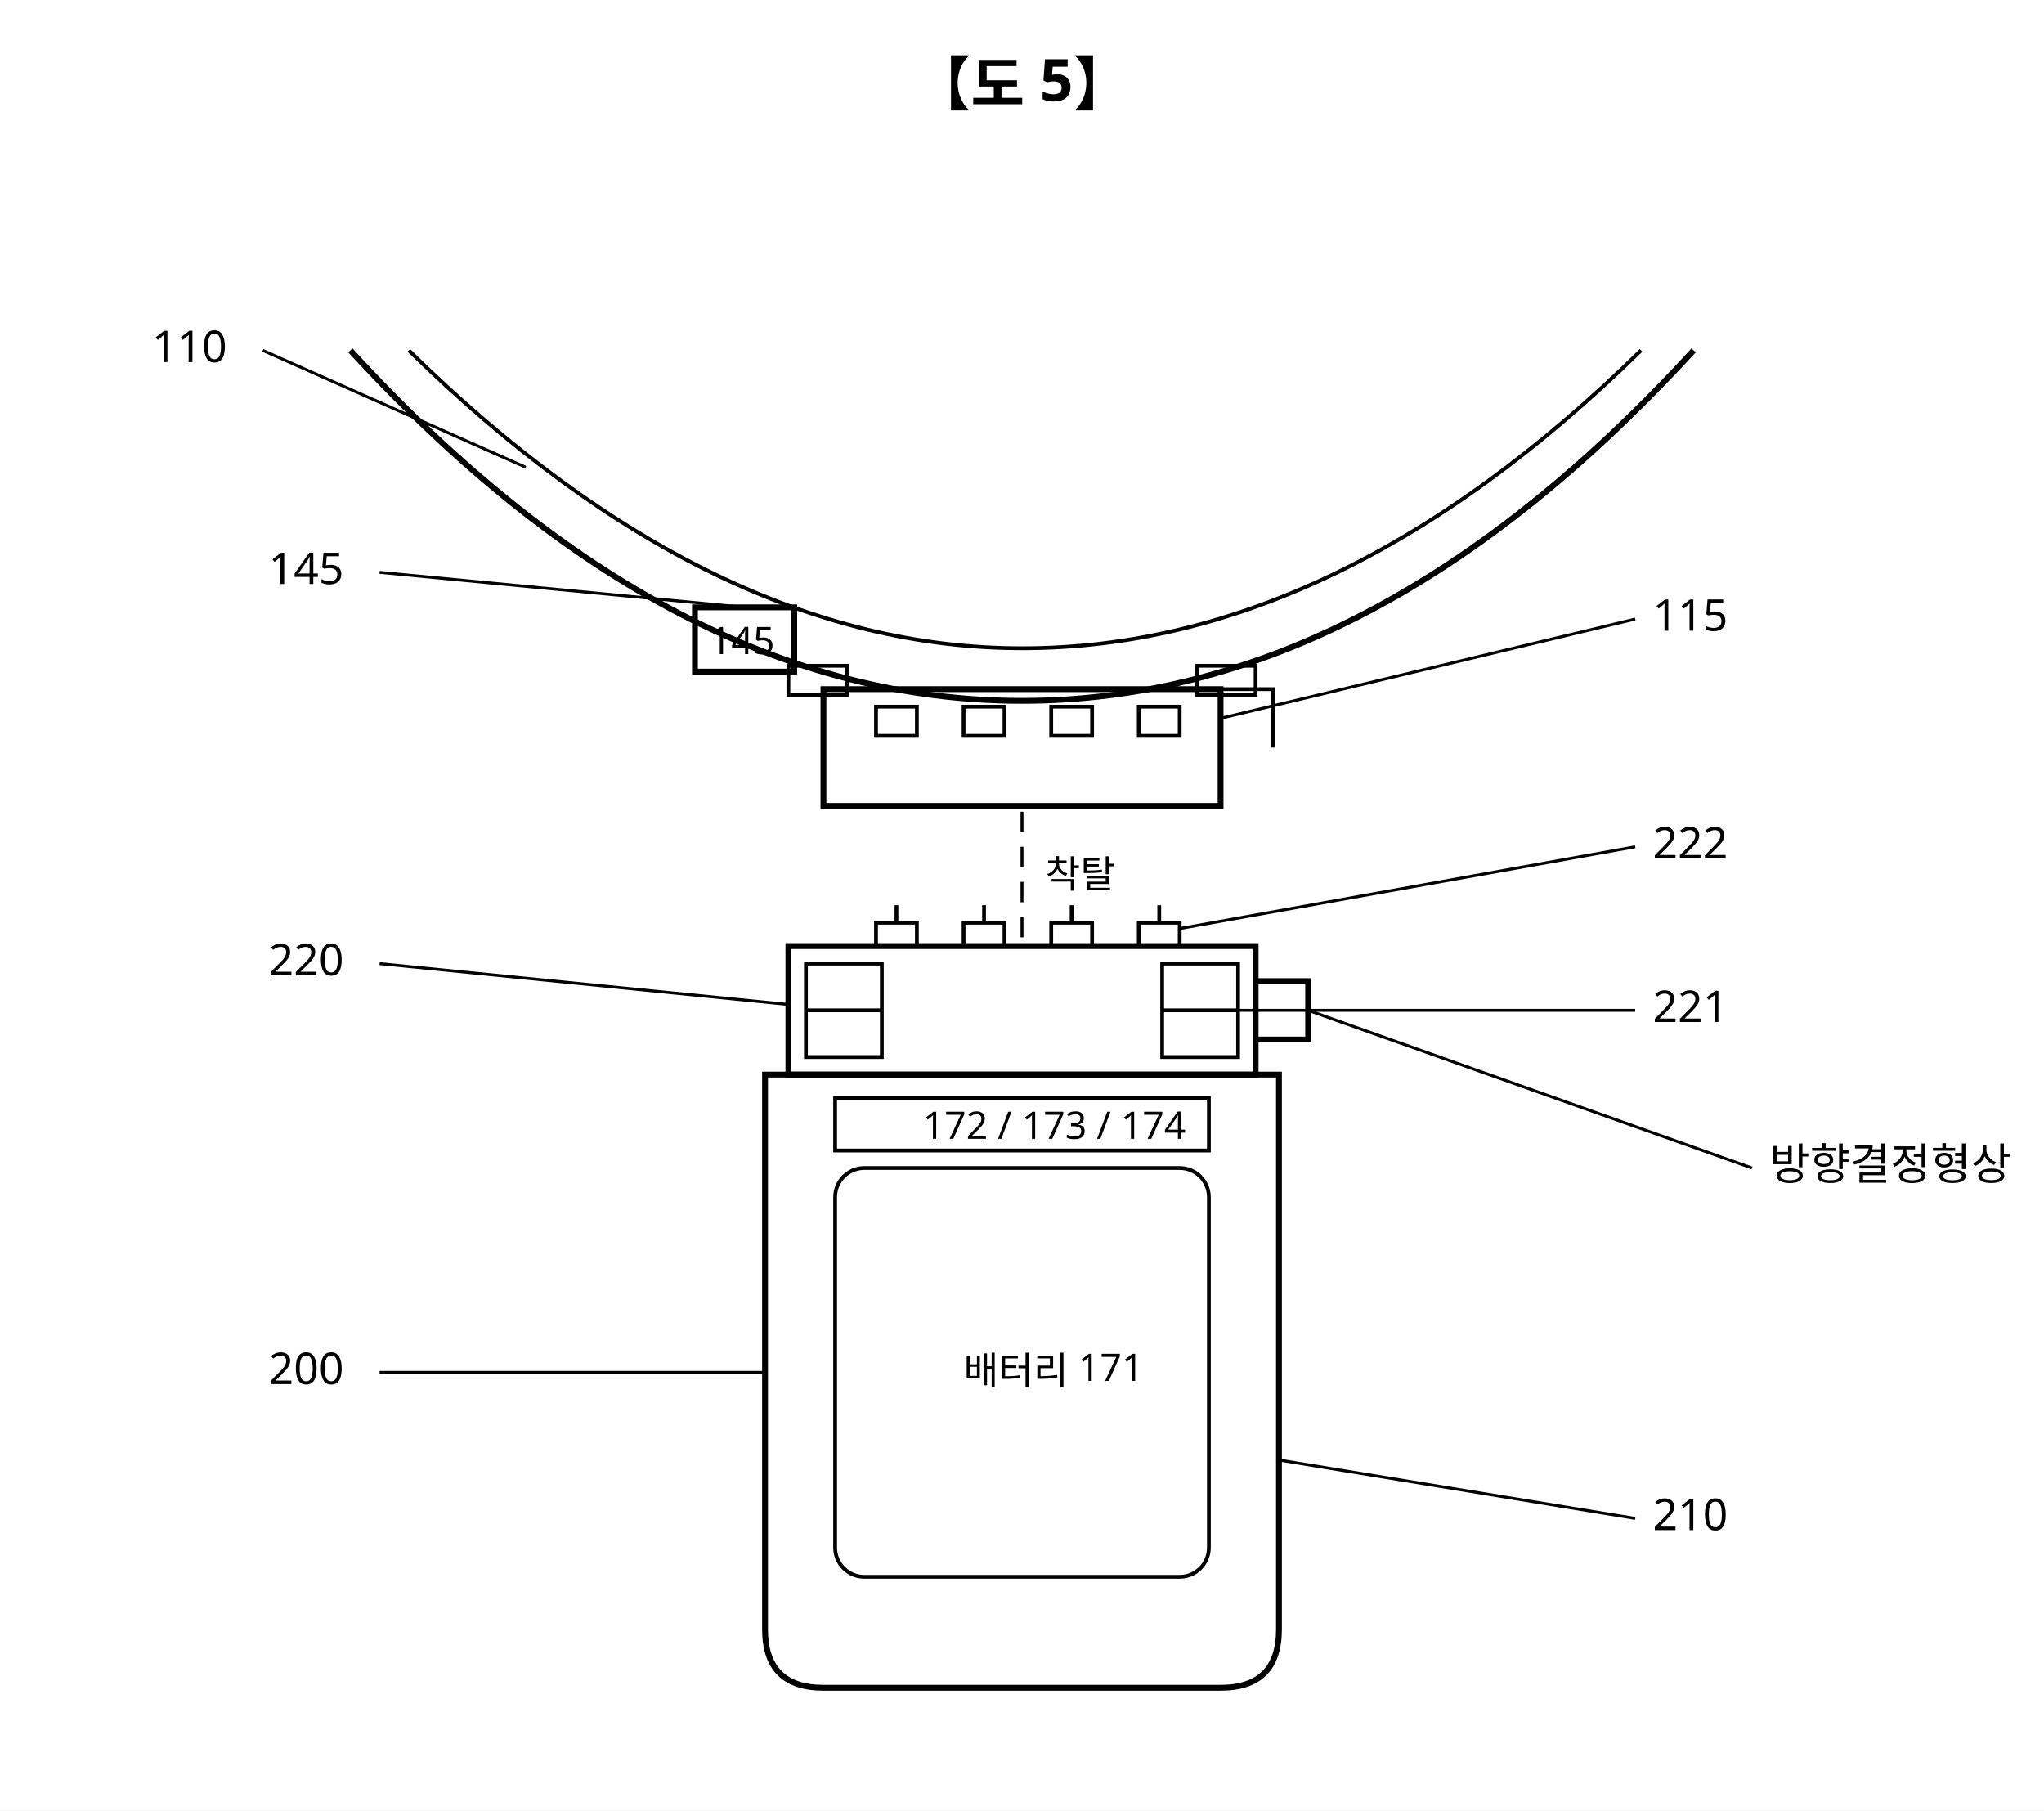
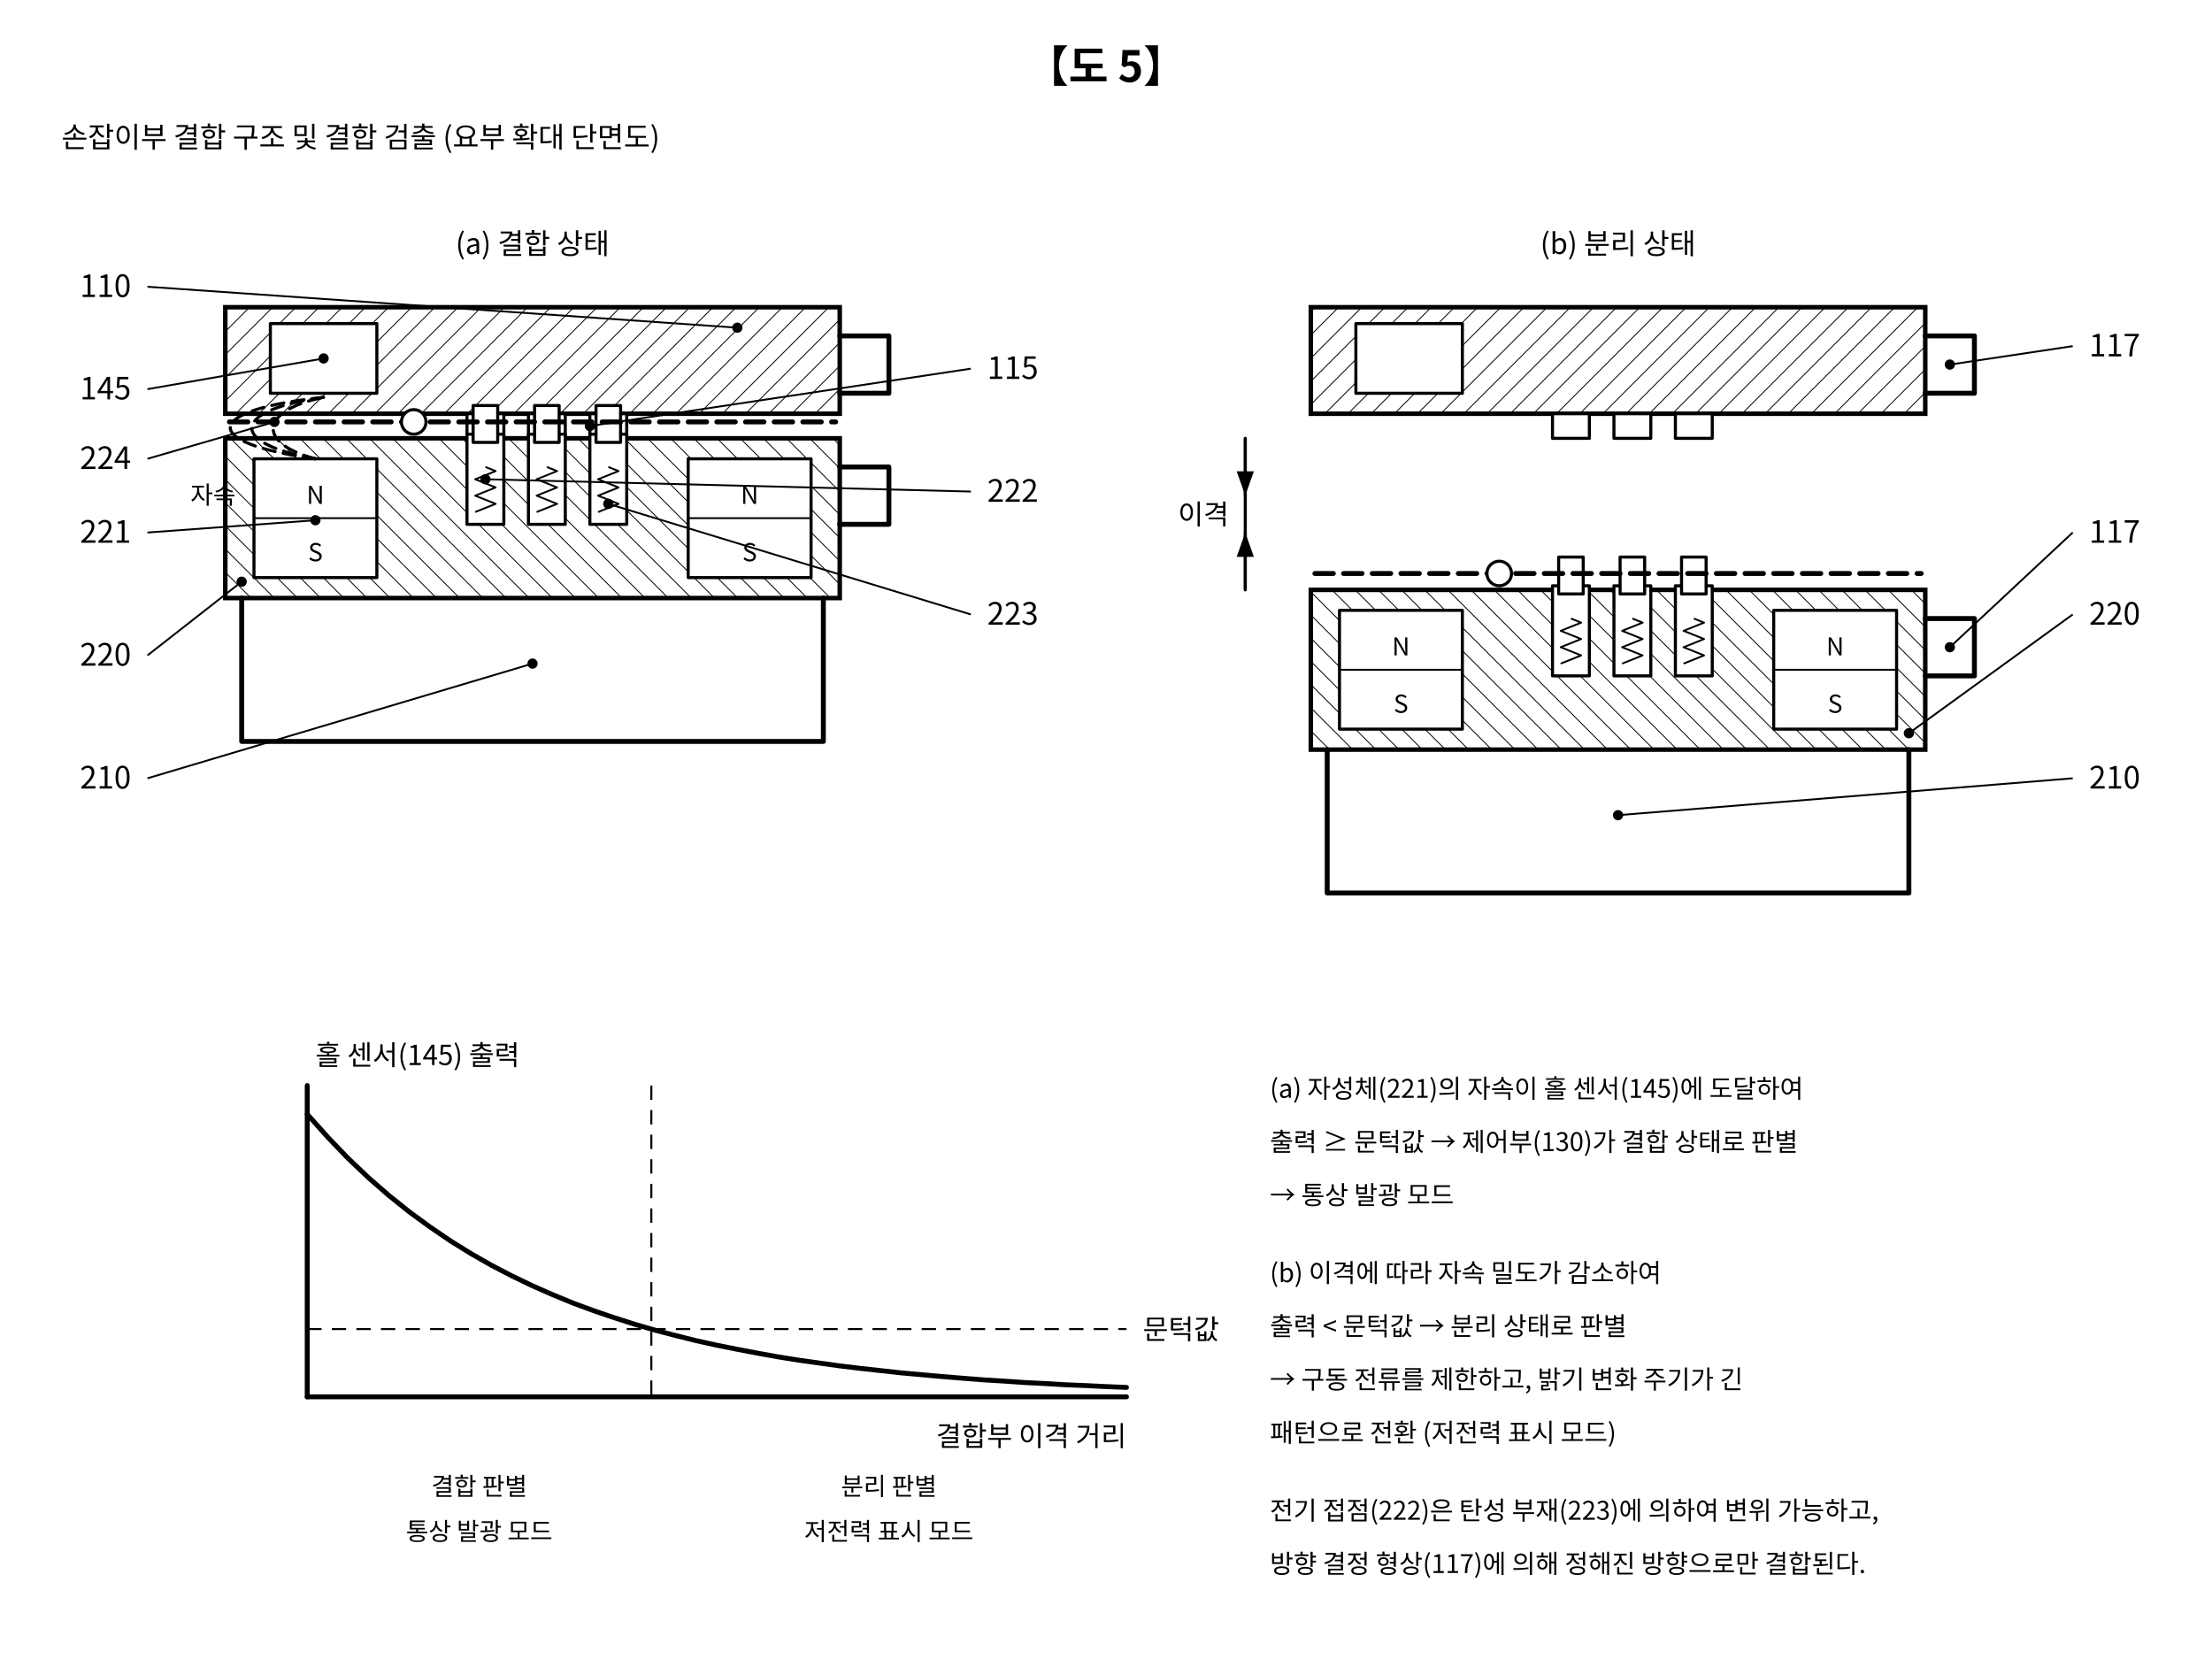
- <svg xmlns="http://www.w3.org/2000/svg" width="700" height="620" viewBox="0 0 700 620">
+ <svg xmlns="http://www.w3.org/2000/svg" width="1080" height="810" viewBox="0 0 1080 810">
  <style>
-  .l{fill:none;stroke:#000;stroke-width:2}
-  .t{fill:none;stroke:#000;stroke-width:1.3}
-  .d{fill:none;stroke:#000;stroke-width:1;stroke-dasharray:7 5}
-  .n{font:15px sans-serif;fill:#000}
-  .cap{font:bold 20px sans-serif;fill:#000;text-anchor:middle}
-  .sm{font:13px sans-serif;fill:#000}
-  .ld{stroke:#000;stroke-width:1}
+  text{font-family:'Noto Sans CJK KR','NanumGothic','DejaVu Sans',sans-serif;fill:#000;stroke:none}
+  .o{fill:none;stroke:#000;stroke-width:2.4;stroke-linejoin:round;stroke-linecap:round}
+  .m{fill:none;stroke:#000;stroke-width:1.5;stroke-linejoin:round;stroke-linecap:round}
+  .f{fill:none;stroke:#000;stroke-width:0.9;stroke-linejoin:round}
+  .hd{fill:none;stroke:#000;stroke-width:1.0;stroke-dasharray:7 5}
+  .ct{fill:none;stroke:#000;stroke-width:1.0;stroke-dasharray:20 4 4 4}
+  .ld{fill:none;stroke:#000;stroke-width:0.9}
+  .ar{fill:none;stroke:#000;stroke-width:1.4;marker-end:url(#ar)}
+  .ar2{fill:none;stroke:#000;stroke-width:1.1;marker-end:url(#ar)}
+  .ray{fill:none;stroke:#000;stroke-width:1.0;stroke-dasharray:6 4;marker-end:url(#ar)}
+  .n{font-size:15px}
+  .ns{font-size:13.5px}
+  .nc{font-size:14px;text-anchor:middle}
+  .ncs{font-size:12px;text-anchor:middle}
+  .cap{font-size:21px;font-weight:700;text-anchor:middle}
+  .sub{font-size:14px}
+  .note{font-size:12.5px}
</style>
-   <rect width="700" height="620" fill="#fff" />
-   <text class="cap" x="350" y="36">【도 5】</text>
-   <path class="l" d="M120,120 q110,120 230,120 q120,0 230,-120" />
-   <path class="t" d="M140,120 q104,102 210,102 q108,0 212,-102" />
-   <path class="l" d="M282,236 h136 v40 h-136 z" />
-   <g class="t">
-     <rect x="300" y="242" width="14" height="10" />
-     <rect x="330" y="242" width="14" height="10" />
-     <rect x="360" y="242" width="14" height="10" />
-     <rect x="390" y="242" width="14" height="10" />
-   </g>
-   <rect class="l" x="238" y="208" width="34" height="22" />
-   <text class="sm" x="243" y="224">145</text>
-   <rect class="t" x="270" y="228" width="20" height="10" />
-   <rect class="t" x="410" y="228" width="20" height="10" />
-   <line class="d" x1="350" y1="278" x2="350" y2="322" />
-   <text class="sm" x="358" y="304">착탈</text>
-   <path class="l" d="M270,324 h160 v44 h-160 z" />
-   <rect class="t" x="276" y="330" width="26" height="32" />
-   <rect class="t" x="398" y="330" width="26" height="32" />
-   <path class="t" d="M276,346 h26 M398,346 h26" />
-   <g class="t">
-     <rect x="300" y="316" width="14" height="8" />
-     <path d="M307,316 v-6" />
-     <rect x="330" y="316" width="14" height="8" />
-     <path d="M337,316 v-6" />
-     <rect x="360" y="316" width="14" height="8" />
-     <path d="M367,316 v-6" />
-     <rect x="390" y="316" width="14" height="8" />
-     <path d="M397,316 v-6" />
-   </g>
-   <path class="l" d="M430,336 h18 v20 h-18" />
-   <path class="t" d="M418,236 h18 v20" />
-   <path class="l" d="M262,368 h176 v190 q0,20 -20,20 h-136 q-20,0 -20,-20 z" />
-   <rect class="t" x="286" y="400" width="128" height="140" rx="10" />
-   <text class="sm" x="330" y="474">배터리 171</text>
-   <rect class="t" x="286" y="376" width="128" height="18" />
-   <text class="sm" x="316" y="390">172 / 173 / 174</text>
-   <circle class="l" cx="350" cy="392" r="0" />
-   <line class="ld" x1="180" y1="160" x2="90" y2="120" />
-   <text class="n" x="52" y="124">110</text>
-   <line class="ld" x1="255" y1="208" x2="130" y2="196" />
-   <text class="n" x="92" y="200">145</text>
-   <line class="ld" x1="418" y1="246" x2="560" y2="212" />
-   <text class="n" x="566" y="216">115</text>
-   <line class="ld" x1="404" y1="318" x2="560" y2="290" />
-   <text class="n" x="566" y="294">222</text>
-   <line class="ld" x1="424" y1="346" x2="560" y2="346" />
-   <text class="n" x="566" y="350">221</text>
-   <line class="ld" x1="448" y1="346" x2="600" y2="400" />
-   <text class="n" x="606" y="404">방향결정형상</text>
-   <line class="ld" x1="270" y1="344" x2="130" y2="330" />
-   <text class="n" x="92" y="334">220</text>
-   <line class="ld" x1="262" y1="470" x2="130" y2="470" />
-   <text class="n" x="92" y="474">200</text>
-   <line class="ld" x1="438" y1="500" x2="560" y2="520" />
-   <text class="n" x="566" y="524">210</text>
+   <defs>
+     <marker id="ar" markerWidth="10" markerHeight="10" refX="8.5" refY="3" orient="auto">
+       <path d="M0,0 L8.5,3 L0,6 z" fill="#000" />
+     </marker>
+     <pattern id="hA" width="8" height="8" patternTransform="rotate(45)" patternUnits="userSpaceOnUse">
+       <line x1="0" y1="0" x2="0" y2="8" stroke="#000" stroke-width="0.8" />
+     </pattern>
+     <pattern id="hB" width="8" height="8" patternTransform="rotate(-45)" patternUnits="userSpaceOnUse">
+       <line x1="0" y1="0" x2="0" y2="8" stroke="#000" stroke-width="0.8" />
+     </pattern>
+     <pattern id="hC" width="5" height="5" patternTransform="rotate(45)" patternUnits="userSpaceOnUse">
+       <line x1="0" y1="0" x2="0" y2="5" stroke="#000" stroke-width="1.6" />
+     </pattern>
+     <pattern id="hD" width="6" height="6" patternUnits="userSpaceOnUse">
+       <circle cx="3" cy="3" r="1.0" fill="#000" />
+     </pattern>
+   </defs>
+   <rect width="1080" height="810" style="fill:#fff" />
+   <text class="cap" x="540.0" y="40">【도 5】</text>
+   <text class="sub" x="30" y="72">손잡이부 결합 구조 및 결합 검출 (요부 확대 단면도)</text>
+   <text class="nc" x="260" y="124">(a) 결합 상태</text>
+   <rect x="110" y="150" width="300" height="52" fill="url(#hA)" stroke="#000" stroke-width="2.2" />
+   <rect class="m" x="132" y="158" width="52" height="34" style="fill:#fff" />
+   <rect class="m" x="228" y="202" width="18" height="12" style="fill:#fff" />
+   <rect class="m" x="258" y="202" width="18" height="12" style="fill:#fff" />
+   <rect class="m" x="288" y="202" width="18" height="12" style="fill:#fff" />
+   <path class="o" d="M410,164 h24 v28 h-24" />
+   <rect x="110" y="214" width="300" height="78" fill="url(#hB)" stroke="#000" stroke-width="2.2" />
+   <rect class="m" x="124" y="224" width="60" height="58" style="fill:#fff" />
+   <path class="f" d="M124,253 h60" />
+   <text class="ncs" x="154" y="246">N</text>
+   <text class="ncs" x="154" y="274">S</text>
+   <rect class="m" x="336" y="224" width="60" height="58" style="fill:#fff" />
+   <path class="f" d="M336,253 h60" />
+   <text class="ncs" x="366" y="246">N</text>
+   <text class="ncs" x="366" y="274">S</text>
+   <rect class="m" x="228" y="212" width="18" height="44" style="fill:#fff" />
+   <rect class="m" x="231" y="198" width="12" height="18" style="fill:#fff" />
+   <path class="f" d="M237,228 L242,230 L232,234 L242,238 L232,242 L242,246 L232,250" />
+   <rect class="m" x="258" y="212" width="18" height="44" style="fill:#fff" />
+   <rect class="m" x="261" y="198" width="12" height="18" style="fill:#fff" />
+   <path class="f" d="M267,228 L272,230 L262,234 L272,238 L262,242 L272,246 L262,250" />
+   <rect class="m" x="288" y="212" width="18" height="44" style="fill:#fff" />
+   <rect class="m" x="291" y="198" width="12" height="18" style="fill:#fff" />
+   <path class="f" d="M297,228 L302,230 L292,234 L302,238 L292,242 L302,246 L292,250" />
+   <path class="o" d="M112,206 h296" stroke-dasharray="9 5" />
+   <circle class="m" cx="202" cy="206" r="6" style="fill:#fff" />
+   <path class="o" d="M410,228 h24 v28 h-24" />
+   <path class="o" d="M118,292 v70 h284 v-70" />
+   <path class="m" d="M154,224 C124,216 128,200 158,194" stroke-dasharray="6 4" />
+   <path class="m" d="M154,224 C110,216 114,200 158,194" stroke-dasharray="6 4" />
+   <path class="m" d="M154,224 C96,216 100,200 158,194" stroke-dasharray="6 4" />
+   <text class="ncs" x="104" y="246">자속</text>
+   <text class="nc" x="790" y="124">(b) 분리 상태</text>
+   <rect x="640" y="150" width="300" height="52" fill="url(#hA)" stroke="#000" stroke-width="2.2" />
+   <rect class="m" x="662" y="158" width="52" height="34" style="fill:#fff" />
+   <rect class="m" x="758" y="202" width="18" height="12" style="fill:#fff" />
+   <rect class="m" x="788" y="202" width="18" height="12" style="fill:#fff" />
+   <rect class="m" x="818" y="202" width="18" height="12" style="fill:#fff" />
+   <path class="o" d="M940,164 h24 v28 h-24" />
+   <rect x="640" y="288" width="300" height="78" fill="url(#hB)" stroke="#000" stroke-width="2.2" />
+   <rect class="m" x="654" y="298" width="60" height="58" style="fill:#fff" />
+   <path class="f" d="M654,327 h60" />
+   <text class="ncs" x="684" y="320">N</text>
+   <text class="ncs" x="684" y="348">S</text>
+   <rect class="m" x="866" y="298" width="60" height="58" style="fill:#fff" />
+   <path class="f" d="M866,327 h60" />
+   <text class="ncs" x="896" y="320">N</text>
+   <text class="ncs" x="896" y="348">S</text>
+   <rect class="m" x="758" y="286" width="18" height="44" style="fill:#fff" />
+   <rect class="m" x="761" y="272" width="12" height="18" style="fill:#fff" />
+   <path class="f" d="M767,302 L772,304 L762,308 L772,312 L762,316 L772,320 L762,324" />
+   <rect class="m" x="788" y="286" width="18" height="44" style="fill:#fff" />
+   <rect class="m" x="791" y="272" width="12" height="18" style="fill:#fff" />
+   <path class="f" d="M797,302 L802,304 L792,308 L802,312 L792,316 L802,320 L792,324" />
+   <rect class="m" x="818" y="286" width="18" height="44" style="fill:#fff" />
+   <rect class="m" x="821" y="272" width="12" height="18" style="fill:#fff" />
+   <path class="f" d="M827,302 L832,304 L822,308 L832,312 L822,316 L832,320 L822,324" />
+   <path class="o" d="M642,280 h296" stroke-dasharray="9 5" />
+   <circle class="m" cx="732" cy="280" r="6" style="fill:#fff" />
+   <path class="o" d="M940,302 h24 v28 h-24" />
+   <path class="o" d="M648,366 v70 h284 v-70" />
+   <path class="m" d="M608,214 v74" />
+   <path class="ar" d="M608,214 v28" />
+   <path class="ar" d="M608,288 v-28" />
+   <text class="ns" x="600" y="256" text-anchor="end">이격</text>
+   <line class="ld" x1="360" y1="160" x2="72" y2="140" />
+   <circle cx="360" cy="160" r="2.5" fill="#000" />
+   <text class="n" x="64" y="145" text-anchor="end">110</text>
+   <line class="ld" x1="158" y1="175" x2="72" y2="190" />
+   <circle cx="158" cy="175" r="2.5" fill="#000" />
+   <text class="n" x="64" y="195" text-anchor="end">145</text>
+   <line class="ld" x1="134" y1="206" x2="72" y2="224" />
+   <circle cx="134" cy="206" r="2.5" fill="#000" />
+   <text class="n" x="64" y="229" text-anchor="end">224</text>
+   <line class="ld" x1="154" y1="254" x2="72" y2="260" />
+   <circle cx="154" cy="254" r="2.5" fill="#000" />
+   <text class="n" x="64" y="265" text-anchor="end">221</text>
+   <line class="ld" x1="118" y1="284" x2="72" y2="320" />
+   <circle cx="118" cy="284" r="2.5" fill="#000" />
+   <text class="n" x="64" y="325" text-anchor="end">220</text>
+   <line class="ld" x1="260" y1="324" x2="72" y2="380" />
+   <circle cx="260" cy="324" r="2.5" fill="#000" />
+   <text class="n" x="64" y="385" text-anchor="end">210</text>
+   <line class="ld" x1="288" y1="208" x2="474" y2="180" />
+   <circle cx="288" cy="208" r="2.5" fill="#000" />
+   <text class="n" x="482" y="185" text-anchor="start">115</text>
+   <line class="ld" x1="237" y1="234" x2="474" y2="240" />
+   <circle cx="237" cy="234" r="2.5" fill="#000" />
+   <text class="n" x="482" y="245" text-anchor="start">222</text>
+   <line class="ld" x1="297" y1="246" x2="474" y2="300" />
+   <circle cx="297" cy="246" r="2.5" fill="#000" />
+   <text class="n" x="482" y="305" text-anchor="start">223</text>
+   <line class="ld" x1="952" y1="178" x2="1012" y2="169" />
+   <circle cx="952" cy="178" r="2.5" fill="#000" />
+   <text class="n" x="1020" y="174" text-anchor="start">117</text>
+   <line class="ld" x1="952" y1="316" x2="1012" y2="260" />
+   <circle cx="952" cy="316" r="2.5" fill="#000" />
+   <text class="n" x="1020" y="265" text-anchor="start">117</text>
+   <line class="ld" x1="932" y1="358" x2="1012" y2="300" />
+   <circle cx="932" cy="358" r="2.5" fill="#000" />
+   <text class="n" x="1020" y="305" text-anchor="start">220</text>
+   <line class="ld" x1="790" y1="398" x2="1012" y2="380" />
+   <circle cx="790" cy="398" r="2.5" fill="#000" />
+   <text class="n" x="1020" y="385" text-anchor="start">210</text>
+   <line class="o" x1="150" y1="682" x2="550" y2="682" />
+   <line class="o" x1="150" y1="682" x2="150" y2="530" />
+   <text class="ns" x="550" y="706" text-anchor="end">결합부 이격 거리</text>
+   <text class="ns" x="154" y="520">홀 센서(145) 출력</text>
+   <polyline class="o" points="150.0,544.0 160.0,555.2 170.0,565.6 180.0,575.1 190.0,583.8 200.0,591.8 210.0,599.1 220.0,605.9 230.0,612.1 240.0,617.8 250.0,623.0 260.0,627.8 270.0,632.2 280.0,636.3 290.0,640.0 300.0,643.4 310.0,646.6 320.0,649.5 330.0,652.1 340.0,654.6 350.0,656.8 360.0,658.8 370.0,660.7 380.0,662.5 390.0,664.1 400.0,665.5 410.0,666.9 420.0,668.1 430.0,669.2 440.0,670.3 450.0,671.2 460.0,672.1 470.0,672.9 480.0,673.7 490.0,674.3 500.0,675.0 510.0,675.5 520.0,676.1 530.0,676.5 540.0,677.0 550.0,677.4" />
+   <line class="hd" x1="150" y1="648.9" x2="550" y2="648.9" />
+   <text class="ns" x="558" y="653.9">문턱값</text>
+   <line class="hd" x1="318.0" y1="530" x2="318.0" y2="682" />
+   <text class="ncs" x="234.0" y="730">결합 판별</text>
+   <text class="ncs" x="434.0" y="730">분리 판별</text>
+   <text class="ncs" x="234.0" y="752">통상 발광 모드</text>
+   <text class="ncs" x="434.0" y="752">저전력 표시 모드</text>
+   <text class="note" x="620" y="536">(a) 자성체(221)의 자속이 홀 센서(145)에 도달하여</text>
+   <text class="note" x="620" y="562">　　출력 ≥ 문턱값 → 제어부(130)가 결합 상태로 판별</text>
+   <text class="note" x="620" y="588">　　→ 통상 발광 모드</text>
+   <text class="note" x="620" y="626">(b) 이격에 따라 자속 밀도가 감소하여</text>
+   <text class="note" x="620" y="652">　　출력 &lt; 문턱값 → 분리 상태로 판별</text>
+   <text class="note" x="620" y="678">　　→ 구동 전류를 제한하고, 밝기 변화 주기가 긴</text>
+   <text class="note" x="620" y="704">　　　패턴으로 전환 (저전력 표시 모드)</text>
+   <text class="note" x="620" y="742">전기 접점(222)은 탄성 부재(223)에 의하여 변위 가능하고,</text>
+   <text class="note" x="620" y="768">방향 결정 형상(117)에 의해 정해진 방향으로만 결합된다.</text>
</svg>
